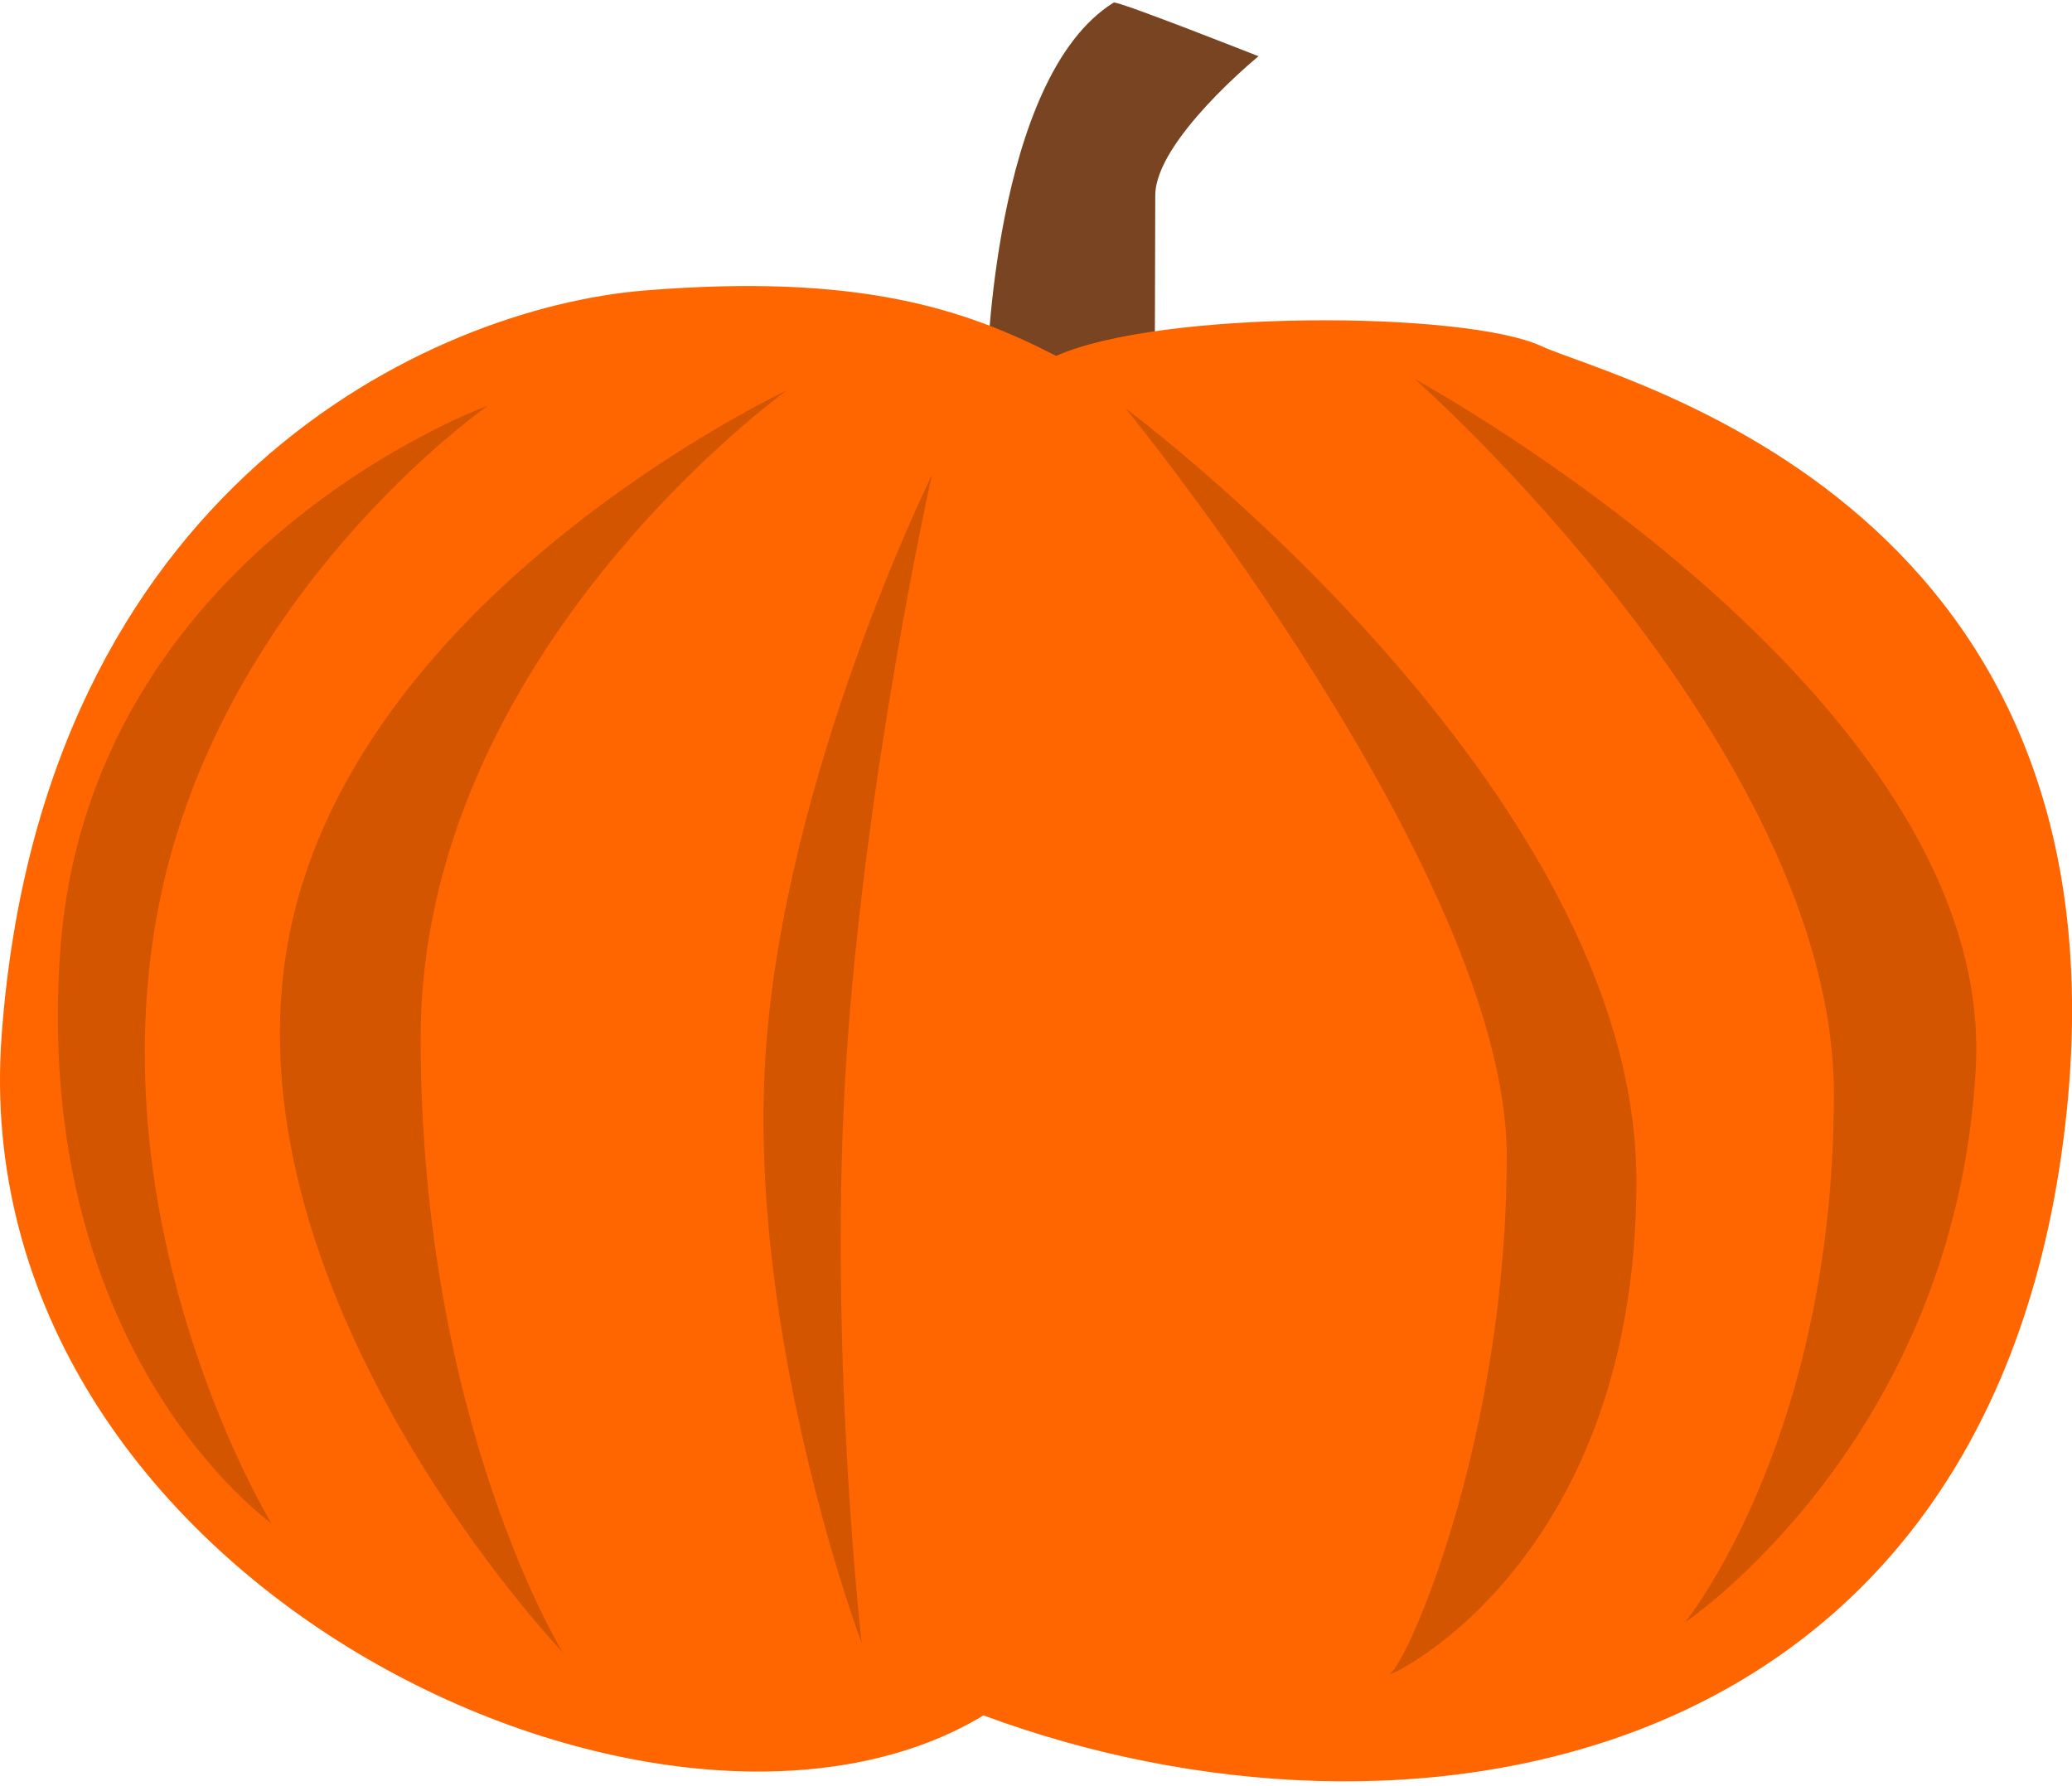
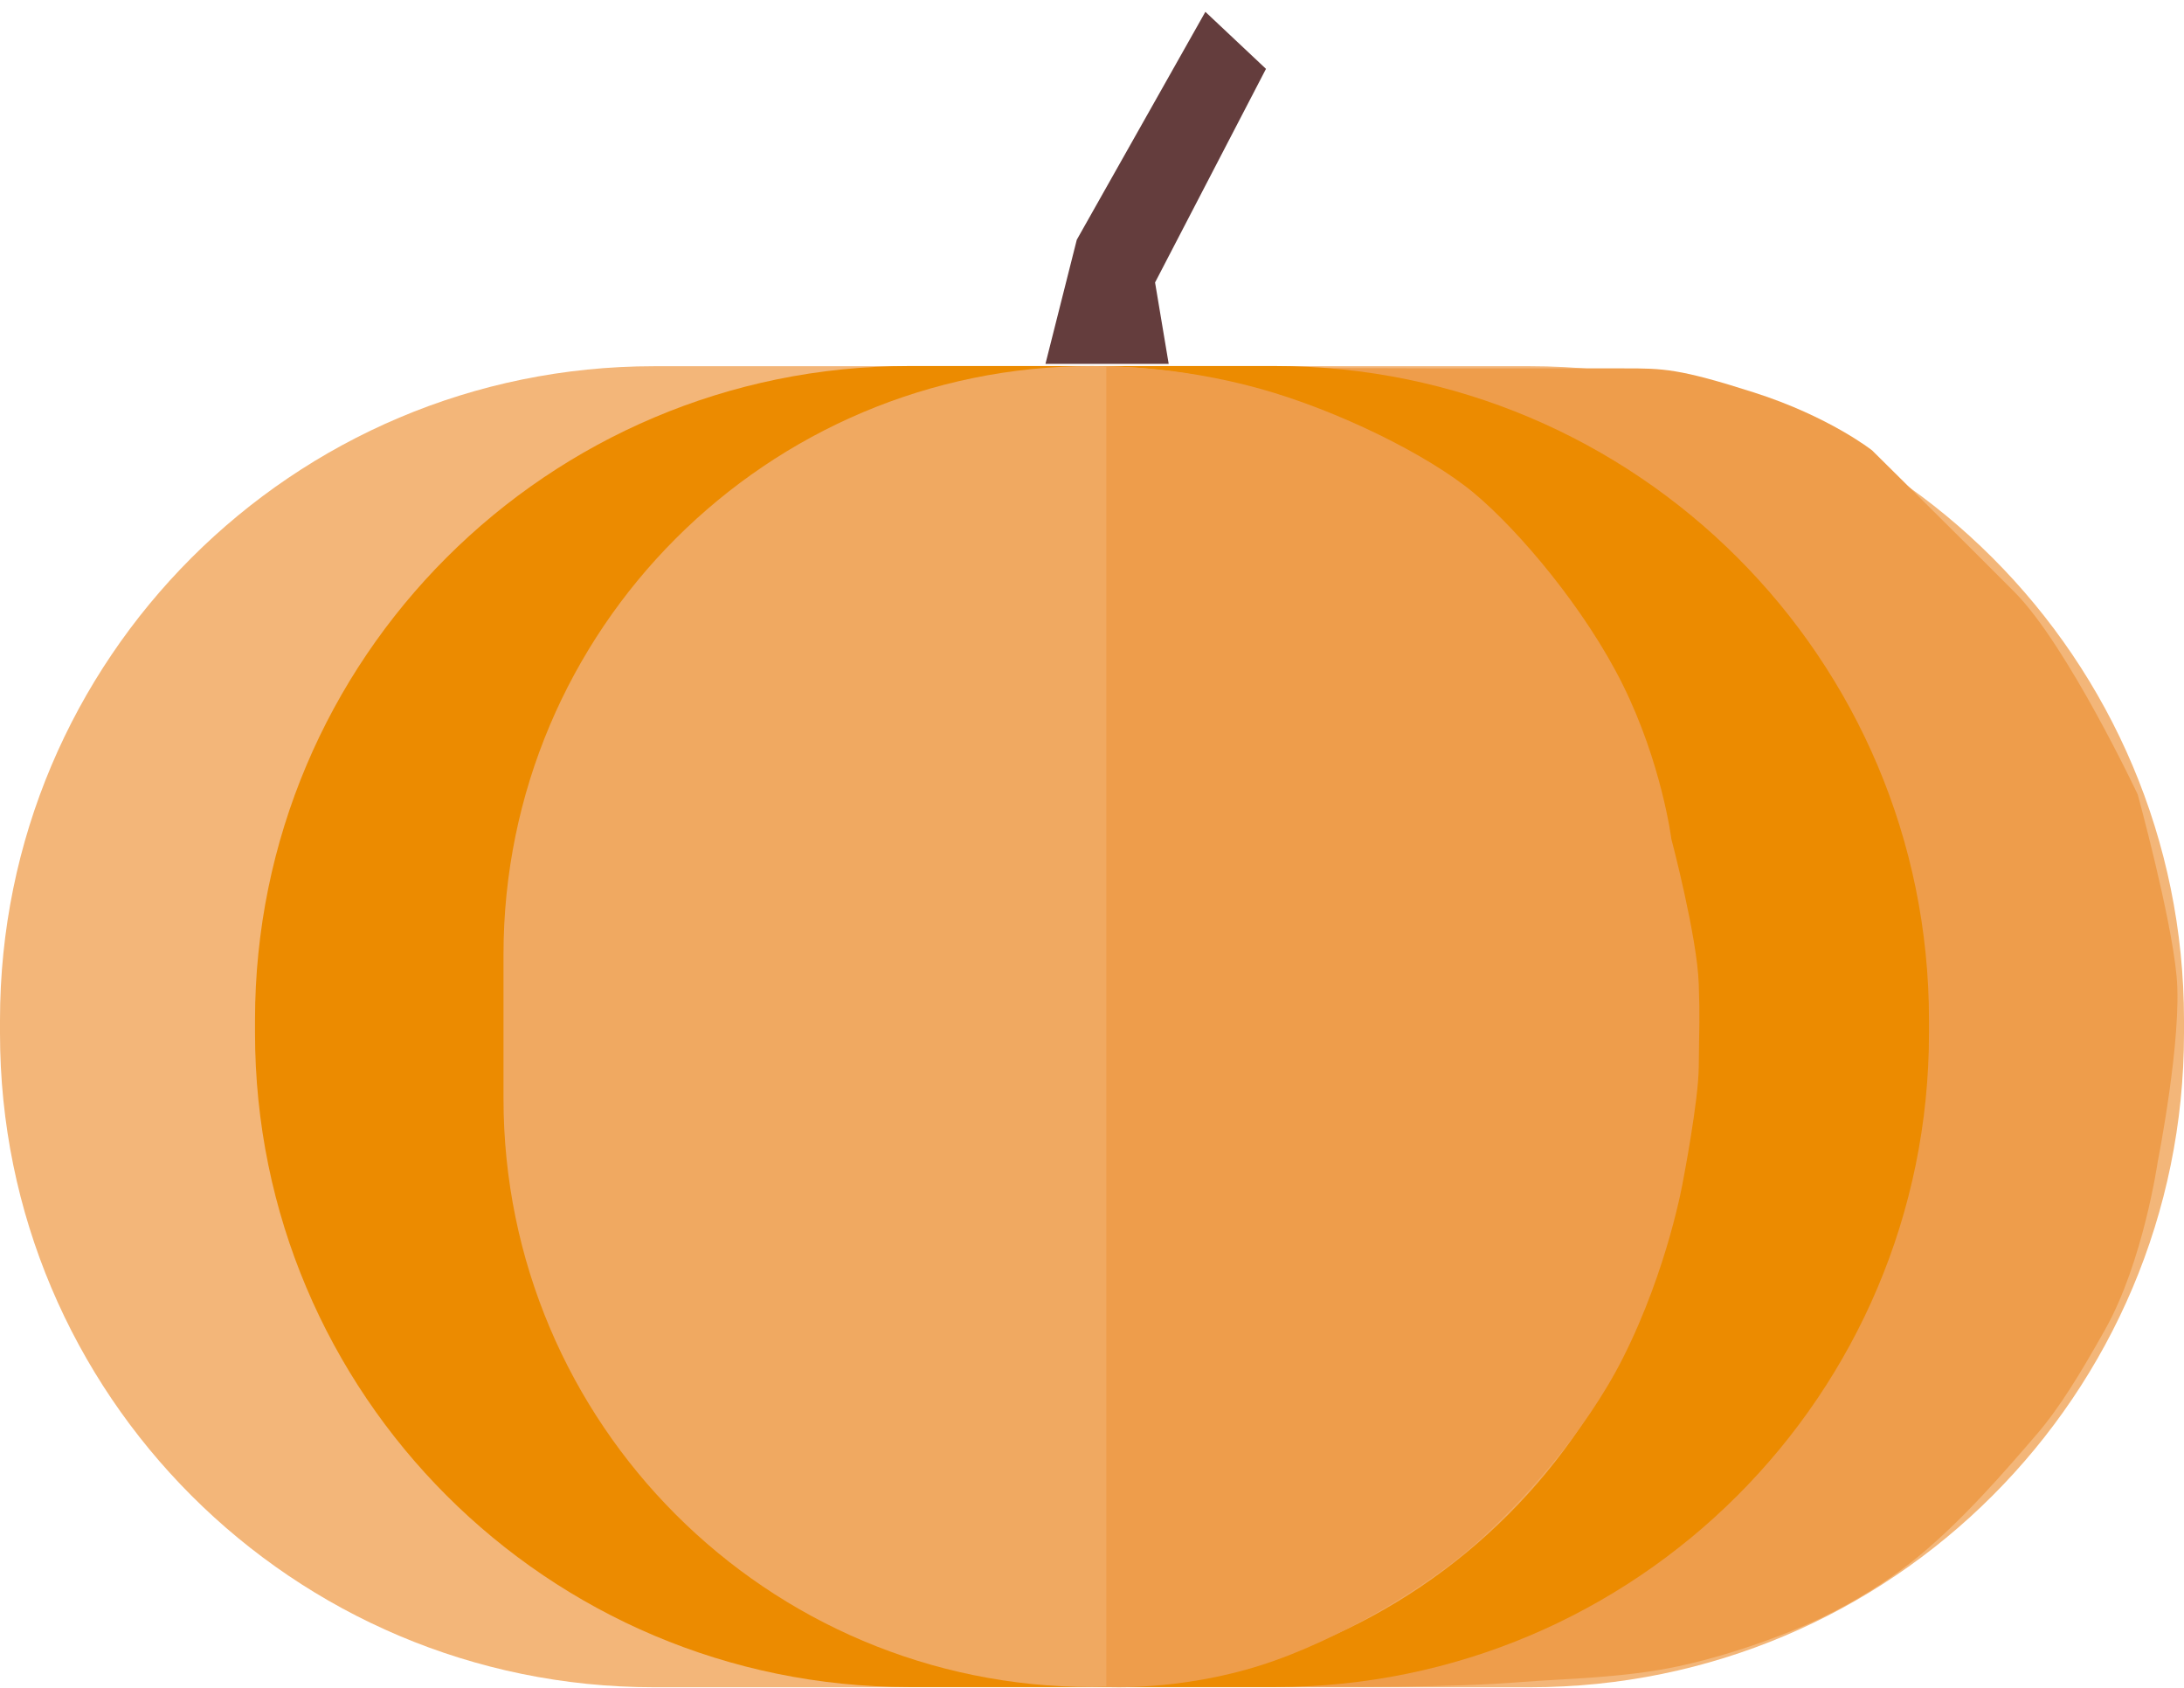
- <svg xmlns="http://www.w3.org/2000/svg" width="297px" height="256px" viewBox="0 0 297 256" version="1.1">
+ <svg xmlns="http://www.w3.org/2000/svg" width="167px" height="129px" viewBox="0 0 167 129" version="1.1">
  <defs />
  <g id="Welcome" stroke="none" stroke-width="1" fill="none" fill-rule="evenodd">
-     <g id="Desktop-HD" transform="translate(-104, -1649)">
-       <g id="Group" transform="translate(104, 1649)">
-         <path d="M141.462,53.513 C141.462,53.513 142.269,11.18 159.632,0.367 C160.131,0.056 180.396,8.062 180.396,8.062 C180.396,8.062 165.595,20.161 165.595,28.009 C165.595,35.857 165.507,55.007 165.507,55.007 L141.462,53.513 Z" id="Path-15" fill="#784421" />
-         <path d="M0.242,148.319 C-5.582,226.71 95.054,273.682 140.973,245.892 C201.205,268.224 283.833,254.878 295.745,163.564 C307.657,72.25 231.837,54.647 220.917,49.606 C209.997,44.565 166.354,44.356 151.388,51.016 C138.465,44.356 123.229,39.132 92.41,41.64 C61.592,44.148 6.067,69.928 0.242,148.319 Z" id="Path-9" fill="#FF6600" />
-         <path d="M112.781,55.962 C112.781,55.962 60.3,93.579 60.3,148.742 C60.3,203.906 80.681,236.89 80.681,236.89 C80.681,236.89 32.804,186.688 41.085,136.174 C49.365,85.66 112.781,55.962 112.781,55.962 Z" id="Path-10" fill="#D45500" />
-         <path d="M69.973,58.127 C69.973,58.127 12.649,78.848 8.619,136.486 C4.589,194.123 38.906,218.363 38.906,218.363 C38.906,218.363 14.278,177.992 22.399,131.736 C30.521,85.479 69.973,58.127 69.973,58.127 Z" id="Path-11" fill="#D45500" />
-         <path d="M133.572,68.106 C133.572,68.106 112.166,111.439 109.692,151.832 C107.218,192.225 123.515,235.558 123.515,235.558 C123.515,235.558 118.628,192.759 121.319,151.832 C124.011,110.905 133.572,68.106 133.572,68.106 Z" id="Path-12" fill="#D45500" />
-         <path d="M215.974,165.699 C215.974,206.039 201.831,238.223 199.254,239.899 C196.677,241.574 234.567,225.737 234.567,169.288 C234.567,112.839 161.33,58.533 161.33,58.533 C161.33,58.533 215.974,125.36 215.974,165.699 Z" id="Path-13" fill="#D45500" />
-         <path d="M202.807,54.343 C202.807,54.343 262.866,107.276 262.866,156.837 C262.866,206.397 241.52,232.569 241.52,232.569 C241.52,232.569 280.294,206.552 283.211,153.099 C286.128,99.647 202.807,54.343 202.807,54.343 Z" id="Path-14" fill="#D45500" />
+     <g id="Desktop-HD" transform="translate(-639, -1316)">
+       <g id="Group" transform="translate(639, 1316)">
+         <rect id="Rectangle-2" fill="#F3B679" x="0" y="28" width="167" height="101" rx="50" />
+         <path d="M84.801,28.086 L84.644,128.605 C84.644,128.605 105.792,129.443 116.276,128.605 C119.577,128.342 124.149,128.299 128.36,127.391 C133.382,126.308 137.809,124.357 137.809,124.357 C137.809,124.357 141.924,122.714 145.986,119.564 C149.847,116.571 153.608,112.13 155.689,109.72 C157.549,107.565 159.159,104.862 160.963,101.661 C163.888,96.469 164.989,88.832 164.989,88.832 C164.989,88.832 166.871,79.359 166.434,74.646 C166.003,69.991 163.46,60.74 163.46,60.74 C163.46,60.74 158.089,49.345 154.046,45.272 C150.555,41.756 143.151,34.435 143.151,34.435 C143.151,34.435 139.886,31.851 134.123,30.008 C128.36,28.165 127.17,28.165 124.196,28.165 C120.927,28.165 110.465,28.165 110.465,28.165 L84.801,28.086 Z" id="Path-2" fill="#EE9D4B" />
+         <rect id="Rectangle-2-Copy" fill="#EC8B00" x="19.5" y="27.985" width="128" height="101" rx="50" />
+         <rect id="Rectangle-2-Copy-2" fill="#F0A961" x="38.5" y="27.985" width="90" height="101" rx="45" />
+         <path d="M124.088,52.354 C121.229,46.585 116.186,40.605 112.721,37.709 C109.223,34.784 102.284,31.375 96.367,29.726 C89.907,27.927 84.595,28.022 84.595,28.022 L84.595,128.982 C84.595,128.982 90.185,129.291 96.367,127.332 C102.541,125.375 109.304,121.153 112.721,118.127 C116.294,114.963 121.196,109.573 124.088,103.845 C127.56,96.967 128.697,90.268 128.697,90.268 C128.697,90.268 129.874,84.191 129.896,81.582 C129.924,78.369 129.992,77.964 129.896,75.226 C129.77,71.594 127.8,64.14 127.8,64.14 C127.8,64.14 127.074,58.38 124.088,52.354 Z" id="Path-1" fill="#EE9D4B" />
+         <polygon id="Path-3" fill="#643D3D" points="79.941 27.819 89.364 27.819 88.322 21.597 96.804 5.265 92.169 0.905 82.337 18.33" />
      </g>
    </g>
  </g>
</svg>
